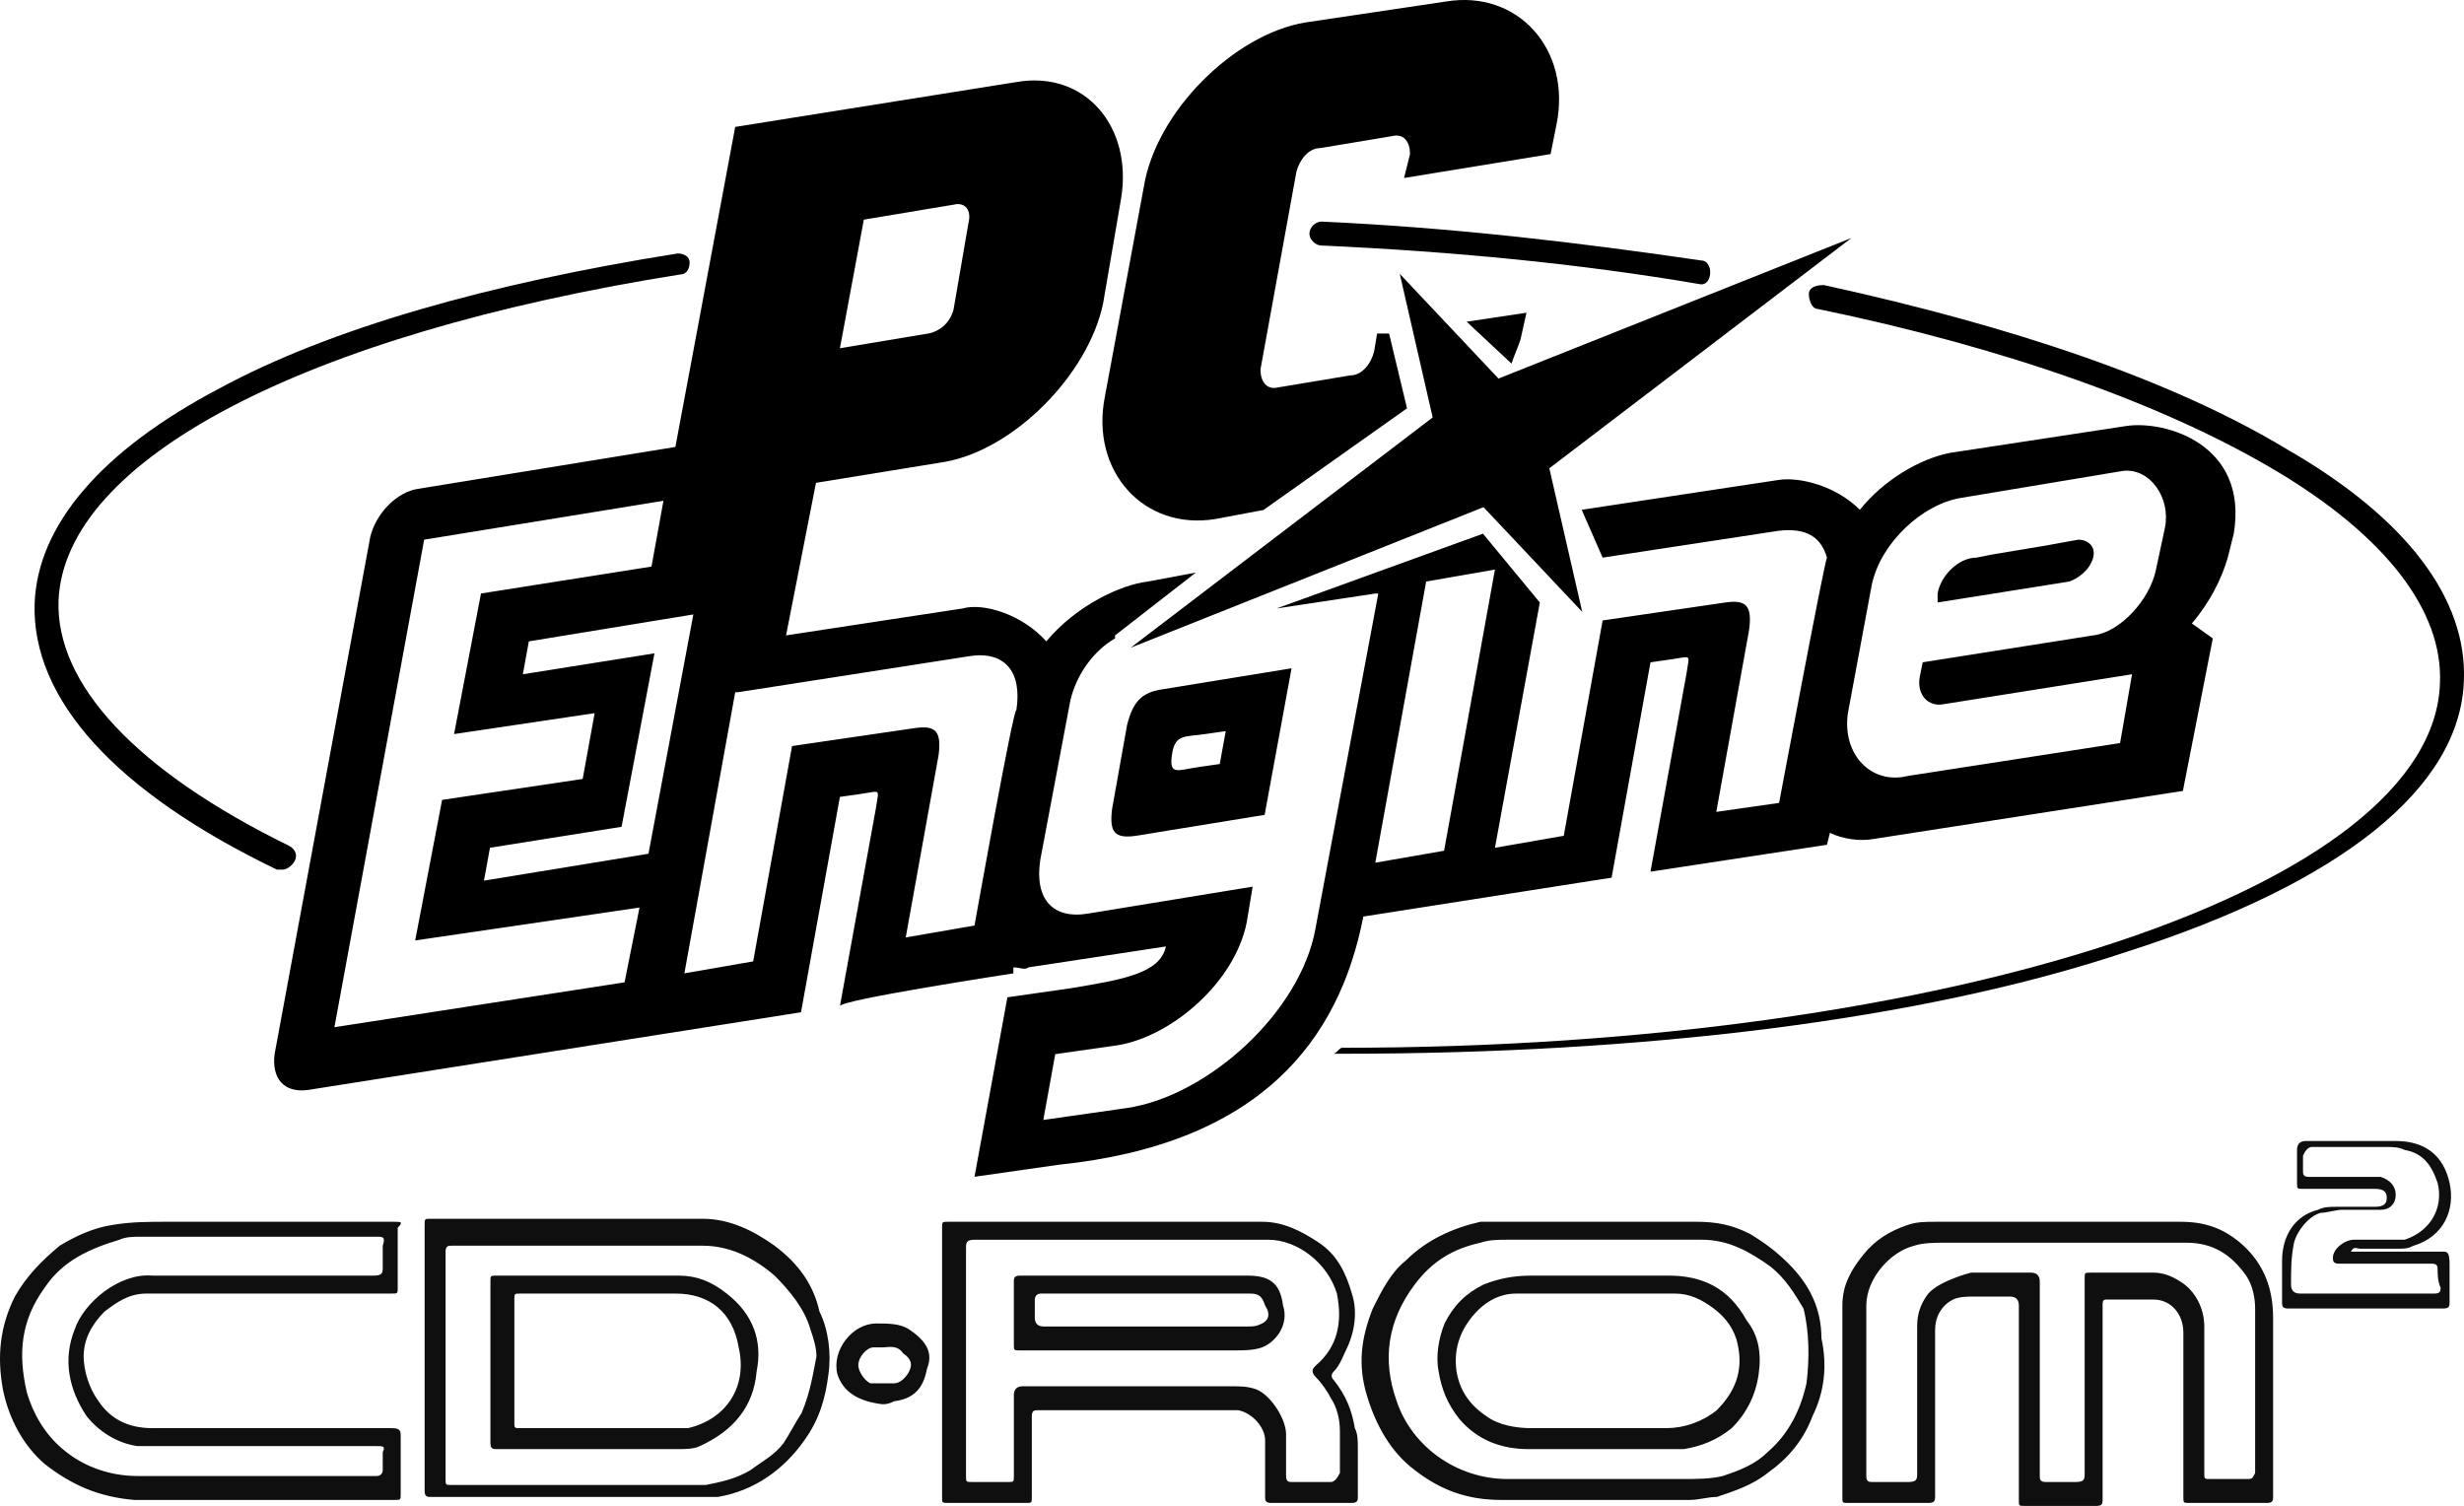
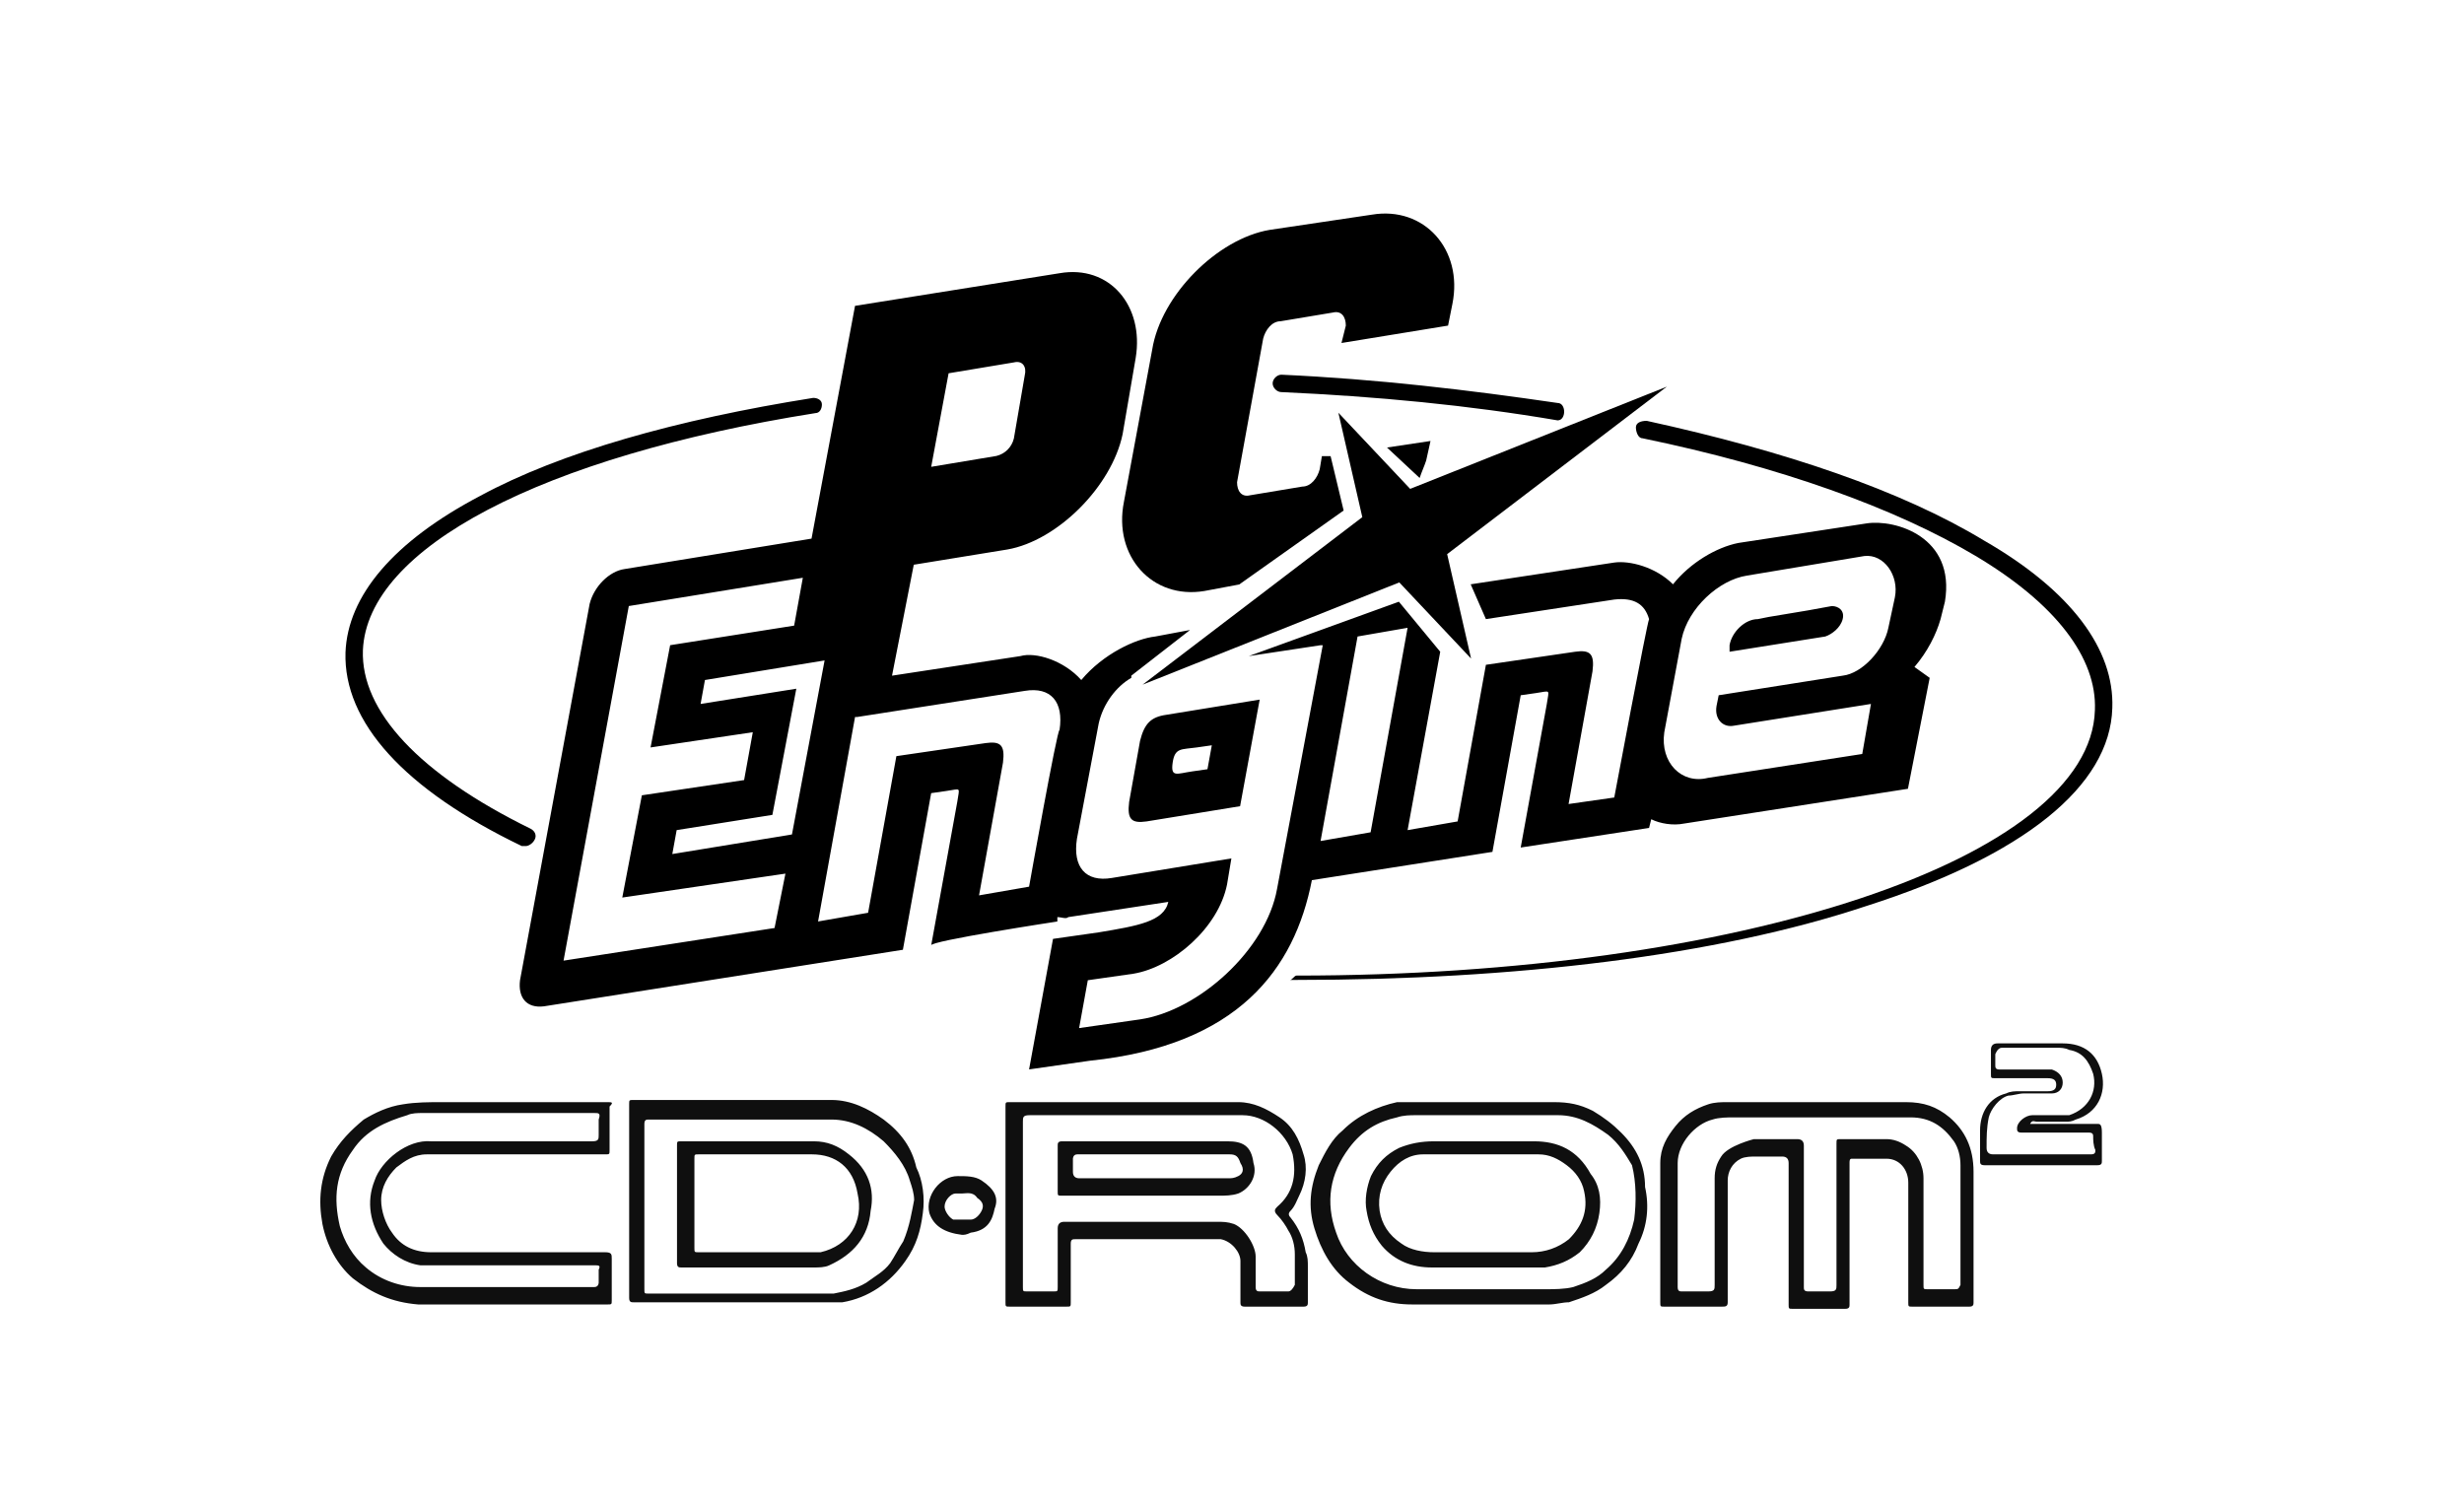
- <svg xmlns="http://www.w3.org/2000/svg" viewBox="-258.2 372 400 244.468">
-   <path fill="none" d="M-549.898 938.286h82.3v50h-82.3z" />
-   <path d="M-212.279 513.171h-.971c-26.22-12.625-39.816-27.677-39.33-43.215.486-12.625 10.682-24.763 30.105-34.96 17.966-9.711 43.7-16.995 74.29-21.85.971 0 1.942.486 1.942 1.457s-.486 1.942-1.457 1.942c-61.18 9.711-100.025 30.105-100.996 52.926-.486 13.596 12.625 27.677 37.388 39.816.971.486 1.457 1.457.971 2.428-.486.971-1.457 1.457-1.942 1.457m230.252-95.005s-.486 0 0 0c-19.908-3.399-40.301-5.341-61.666-6.312-.971 0-1.942-.971-1.942-1.942 0-.971.971-1.942 1.942-1.942 21.365.971 41.758 3.399 61.666 6.312.971 0 1.457.971 1.457 1.942 0 .971-.486 1.942-1.457 1.942m-58.275 124.895h-3.399 1.942c.486 0 .971-.971 1.457-.971 99.054 0 177.229-26.22 178.2-59.238.486-11.653-8.74-23.792-26.706-34.475-17.966-10.682-43.7-19.908-74.29-26.22-.971 0-1.457-1.457-1.457-2.428 0-.971.971-1.457 2.428-1.457 31.076 6.798 56.81 15.538 75.262 26.706 19.422 11.168 29.134 24.278 28.648 37.388-.486 17.48-19.908 33.018-54.868 44.186-33.504 11.168-78.66 16.509-127.216 16.509" />
-   <path d="M-6.685 448.021l49.041-37.388-57.296 22.821-16.023-16.995 5.341 23.307-49.041 37.388 57.296-22.821 16.023 16.995-5.341-23.307z" />
-   <path d="M-121.849 428.533l3.884-20.879 14.567-2.428c1.942-.486 2.913.971 2.428 2.913l-2.428 14.081c-.486 1.942-1.942 3.399-3.884 3.884l-14.567 2.428zm163.633 59.238l3.884-20.879c1.457-6.798 8.254-13.11 14.567-14.081l26.22-4.37c4.37-.486 7.769 4.37 6.798 9.226l-1.457 6.798c-.971 4.856-5.827 10.197-10.197 10.682l-27.677 4.37-.486 2.428c-.486 2.913 1.457 4.856 3.884 4.37l30.59-4.856-1.942 11.168-34.475 5.341c-5.827 1.457-10.682-3.399-9.711-10.197m-68.464-21.365l11.168-1.942-8.254 45.643-11.168 1.942 8.254-45.643c-.486 0 0 0 0 0zm-73.319 55.839l-11.168 1.942 5.341-29.619c.486-3.884-.486-4.856-3.884-4.37l-19.908 2.913-6.312 34.96-11.168 1.942 8.254-45.643h.486l37.388-5.827c5.827-.971 8.74 2.428 7.769 8.74-.486-.486-6.798 34.96-6.798 34.96zm-54.383-2.913l-2.428 12.139-47.099 7.283 14.567-79.146 38.845-6.312-1.942 10.682-27.677 4.37-4.37 22.821 22.821-3.399-1.942 10.682-22.821 3.399-4.37 22.821 36.417-5.341zm1.457-8.74l-26.706 4.37.971-5.341 21.365-3.399 5.341-28.162-21.365 3.399.971-5.341 26.706-4.37-7.283 38.845zm59.238 19.422v-.971c.971 0 1.942.486 2.428 0l22.336-3.399c-.971 4.37-6.798 5.341-15.538 6.798l-10.197 1.457-5.341 29.134 13.596-1.942c33.018-3.399 45.643-20.393 49.527-40.301l40.301-6.312 6.312-34.96 3.399-.486c3.399-.486 2.913-.971 2.428 2.428l-5.827 32.047 28.648-4.37.486-1.942c1.942.971 4.856 1.457 7.283.971l50.013-7.769 4.856-24.763-3.399-2.428c2.913-3.399 4.856-7.283 5.827-10.682l.971-3.884c2.428-14.567-11.168-18.451-17.48-17.48l-28.648 4.37c-4.856.971-10.682 4.37-14.567 9.226-3.884-3.884-9.711-5.341-13.11-4.856l-32.047 4.856 3.399 7.769 28.648-4.37c4.37-.486 6.798.971 7.769 4.37-.486.971-7.769 39.816-7.769 39.816l-10.197 1.457 5.341-29.619c.486-3.884-.486-4.856-3.884-4.37l-19.908 2.913-6.312 34.96-11.168 1.942 7.283-39.816-9.226-11.168-33.504 12.139 16.023-2.428h.486l-10.197 54.383c-2.428 13.596-17.48 27.191-30.59 29.134l-13.596 1.942 1.942-10.682 10.197-1.457c8.74-1.457 18.937-10.197 20.879-19.908l.971-5.827-26.706 4.37c-5.827.971-8.74-2.428-7.769-8.74l4.856-25.735c.971-4.37 3.884-8.255 7.283-10.197v-.486l13.11-10.197-7.769 1.457c-4.37.486-11.653 3.884-16.509 9.711-3.884-4.37-10.197-6.312-13.596-5.341l-28.648 4.37 4.856-24.763 20.879-3.399c11.168-1.942 23.307-14.081 25.735-25.735l2.913-16.995c1.942-11.653-5.827-20.879-16.995-18.937l-45.643 7.283-9.711 51.955-41.758 6.798c-3.399.486-6.798 3.884-7.769 7.769l-15.538 84.002c-.486 3.884 1.457 6.312 5.341 5.827l80.117-12.625 6.312-34.96 3.399-.486c3.399-.486 2.913-.971 2.428 2.428l-5.827 32.047c-.486-.971 28.162-5.341 28.162-5.341zm150.038-61.666v1.457l21.365-3.399c1.457-.486 3.399-1.942 3.884-3.884.486-1.942-.971-2.913-2.428-2.913l-5.341.971-8.74 1.457-2.428.486c-2.913 0-5.827 2.913-6.312 5.827m-131.586 21.365l-2.428 13.596c-.486 3.884.486 4.856 3.884 4.37l20.879-3.399 4.37-23.792-20.879 3.399c-3.399.486-4.856 1.942-5.827 5.827m7.283 4.856c.486-3.399 1.942-2.913 5.341-3.399l3.399-.486-.971 5.341-3.399.486c-3.399.486-4.856 1.457-4.37-1.942" />
-   <path d="M-29.787 438.284l-2.913-12.139h-1.942l-.486 2.913c-.486 1.942-1.942 3.884-3.884 3.884l-11.653 1.942c-1.942.486-2.913-.971-2.913-2.913l5.827-32.047c.486-1.942 1.942-3.884 3.884-3.884l11.653-1.942c1.942-.486 2.913.971 2.913 2.913l-.971 3.884 23.792-3.884.971-4.856c2.428-12.139-6.312-21.85-17.966-19.908l-22.821 3.399c-11.653 1.942-24.278 14.567-26.22 26.706l-6.312 33.989c-2.428 12.139 6.312 21.85 17.966 19.908l7.769-1.457 23.307-16.509zm16.961-7.263c.486-1.457.971-2.428 1.457-3.884l.971-4.37-9.711 1.457 7.283 6.798z" />
-   <path fill="#0f0f0f" d="M20.494 600.93c-2.428 1.942-5.341 2.913-8.254 2.913H-9.611c-2.428 0-5.341-.486-7.283-1.942-2.913-1.942-4.37-4.37-4.856-7.283-.486-3.399.486-6.312 2.428-8.74 1.942-2.428 4.37-3.884 7.283-3.884H13.696c2.428 0 4.37.971 6.312 2.428 1.942 1.457 3.399 3.399 3.884 5.827.971 4.37-.486 7.769-3.399 10.682m-7.769-21.85H-9.611c-2.913 0-5.341.486-7.769 1.457-2.913 1.457-4.856 3.399-6.312 6.312-.971 2.428-1.457 5.341-.971 7.769.486 2.913 1.457 5.341 3.399 7.769 2.913 3.399 6.798 4.856 11.168 4.856h25.249c2.913-.486 5.341-1.457 7.769-3.399 2.428-2.428 3.884-5.341 4.37-8.74.486-3.399 0-6.312-1.942-8.74-2.913-5.341-7.283-7.283-12.625-7.283m-159.263 24.763h-27.191c-.971 0-.971 0-.971-.971v-19.908c0-.971 0-.971.971-.971h25.249c5.341 0 9.226 2.913 10.197 8.74 1.457 6.312-1.942 11.653-8.255 13.11m6.312-21.85c-2.428-1.942-4.856-2.913-7.769-2.913h-29.619c-.971 0-.971 0-.971.971v26.22c0 .971.486.971.971.971h29.619c.971 0 2.428 0 3.399-.486 5.341-2.428 8.74-6.312 9.226-12.139.971-4.856-.486-9.226-4.856-12.625m86.915 4.856c-.971.486-1.457.486-2.428.486h-33.018c-.971 0-1.457-.486-1.457-1.457v-2.913s0-.971.971-.971h33.989c1.457 0 1.942.486 2.428 1.942.971 1.457.486 2.428-.486 2.913m-2.428-7.769h-36.902c-.971 0-.971.486-.971.971v10.197c0 .971 0 .971.971.971h34.96c1.457 0 2.913 0 4.37-.486 2.428-.971 4.37-3.884 3.399-6.798-.486-3.884-2.428-4.856-5.827-4.856m-54.868 15.538c-.486.971-1.457 1.942-2.428 1.942h-3.884c-.971-.486-1.942-1.942-1.942-2.913 0-1.457 1.457-2.913 2.428-2.913h1.457c.971 0 2.428-.486 3.399.971 1.457.971 1.457 1.942.971 2.913m0-6.798c-1.457-.971-3.399-.971-5.341-.971-3.884 0-7.283 4.37-6.312 8.254.971 2.913 3.399 4.37 7.283 4.856.486 0 .971 0 1.942-.486 3.884-.486 4.856-2.913 5.341-5.341.971-2.428 0-4.37-2.913-6.312m248.606-6.798c0 .486 0 .971-.971.971h-21.85c-.971 0-1.457-.486-1.457-1.457 0-2.428 0-4.37.486-6.798.486-1.942 2.428-4.37 4.37-4.856.971 0 2.428-.486 3.399-.486h6.312c1.457 0 2.428-.971 2.428-2.428 0-1.457-.971-2.428-2.428-2.913h-11.653c-.971 0-.971-.486-.971-.971v-2.428s.486-1.457 1.457-1.457h12.139c.971 0 1.942 0 2.913.486 2.913.486 4.37 2.428 5.341 5.341.971 3.884-.971 7.769-5.341 9.226h-8.254c-1.457 0-3.399 1.457-3.399 2.913 0 .486 0 .971.971.971h15.052c.971 0 .971.486.971.971s0 1.942.486 2.913m.486-5.827h-15.052c.486-.971.971-.486 1.457-.486h6.312c.971 0 1.457 0 2.428-.486 4.856-1.457 6.798-5.827 5.827-10.197-.971-4.37-3.884-6.798-8.74-6.798h-14.567c-.971 0-1.457.486-1.457 1.457v5.341c0 .971 0 .971.971.971h11.653c1.457 0 1.942.486 1.942 1.457 0 .971-.486 1.457-1.942 1.457h-6.312c-.971 0-1.942 0-2.913.486-3.884.971-5.827 4.37-5.827 8.255v6.798c0 .486 0 .971.971.971h25.249c.971 0 .971-.486.971-.971v-6.312c0-1.942-.486-1.942-.971-1.942M35.061 596.56c-.971 4.37-2.913 8.254-6.312 11.168-1.942 1.942-4.37 2.913-7.283 3.884-1.942.486-4.37.486-6.312.486h-28.648c-8.254 0-15.538-5.341-17.966-12.625-2.428-6.798-1.457-13.11 2.913-18.937 2.913-3.884 6.312-5.827 10.682-6.798 1.457-.486 2.913-.486 4.37-.486h31.561c4.37 0 7.769 1.942 11.168 4.37 2.428 1.942 3.884 4.37 5.341 6.798.971 3.884.971 8.255.486 12.139m-2.913-19.422c-1.942-1.942-3.884-3.399-6.312-4.856-2.913-1.457-5.341-1.942-8.74-1.942h-34.96c-4.37.971-8.74 2.913-12.139 6.312-2.428 1.942-3.884 4.856-5.341 7.769-1.942 4.856-2.428 9.226-.971 14.081 1.457 4.856 3.884 9.226 7.769 12.139 4.37 3.399 8.74 4.856 14.081 4.856h30.59c1.457 0 2.913-.486 4.37-.486 2.913-.971 5.827-1.942 8.254-3.884 3.399-2.428 5.827-5.341 7.283-9.226 1.942-3.884 2.428-8.254 1.457-12.625 0-4.856-1.942-8.74-5.341-12.139m-160.234 24.278c-.971 1.457-1.942 3.399-2.913 4.856-1.457 1.942-3.399 2.913-5.341 4.37-2.428 1.457-4.856 1.942-7.283 2.428h-41.272c-.971 0-.971 0-.971-.971v-36.902c0-.971.486-.971.971-.971h40.787c4.37 0 8.254 1.942 11.653 4.856 2.428 2.428 4.856 5.341 5.827 8.74.486 1.457.971 2.913.971 4.37-.486 2.428-.971 5.827-2.428 9.226m-4.37-27.191c-3.399-2.428-7.283-4.37-11.653-4.37h-44.186c-.971 0-.971 0-.971.971v43.215c0 .971.486.971.971.971h46.614c5.827-.971 10.682-4.37 14.081-9.226 2.428-3.399 3.399-6.798 3.884-10.682.486-3.399 0-7.283-1.457-10.197-.971-4.37-3.399-7.769-7.283-10.682m90.314 38.359h-6.312c-.486 0-.971 0-.971-.971v-6.798c0-2.428-2.428-6.312-4.856-7.283-1.457-.486-2.428-.486-3.884-.486h-33.989c-.971 0-1.457.486-1.457 1.457v13.11c0 .971 0 .971-.971.971h-5.827c-.971 0-.971 0-.971-.971v-36.902c0-.971 0-1.457 1.457-1.457h47.585c4.856 0 9.711 3.884 11.168 8.74.971 4.856 0 8.74-3.399 11.653-.486.486-.971.971 0 1.942.971.971 1.942 2.428 2.428 3.399.971 1.457 1.457 3.399 1.457 5.341v6.798c-.486.971-.971 1.457-1.457 1.457m3.884-8.74c-.486-2.913-1.457-5.341-3.399-7.769-.486-.486-.486-.971 0-1.457.971-.971 1.457-2.428 1.942-3.399 1.457-2.913 1.942-6.312.971-9.226-.971-3.399-2.428-6.312-5.341-8.255-2.913-1.942-5.827-3.399-9.226-3.399h-50.984c-.971 0-.971 0-.971.971v43.7c0 .971 0 .971.971.971h12.625c.971 0 .971 0 .971-.971v-13.11c0-.971.486-.971.971-.971h32.532c2.428.486 4.37 2.913 4.37 4.856v9.226c0 .486 0 .971.971.971h13.11c.971 0 .971-.486.971-.971v-7.769c0-1.457 0-2.428-.486-3.399m-157.807-26.22c0 .971 0 1.457-1.457 1.457h-35.931c-5.341-.486-11.168 4.37-12.625 8.74-1.942 4.856-.971 9.711 1.942 14.081 1.942 2.428 4.856 4.37 8.255 4.856h38.845c.971 0 1.457 0 .971.971v2.913s0 .971-.971.971h-38.845c-4.37 0-8.74-1.457-12.139-4.37-2.913-2.428-4.856-5.827-5.827-9.226-1.457-6.312-.971-11.653 2.913-16.995 2.913-4.37 7.283-6.312 12.139-7.769.971-.486 2.428-.486 3.399-.486h38.359c.971 0 1.457 0 .971 1.457v3.399m1.942-7.283h-36.902c-2.913 0-5.827 0-8.74.486-3.399.486-6.312 1.942-8.74 3.399-2.913 2.428-5.341 4.856-7.283 8.255-2.428 4.856-2.913 9.711-1.942 15.052.971 4.856 3.399 9.226 6.798 12.139 4.37 3.399 8.74 5.341 14.567 5.827h42.244c.971 0 .971 0 .971-.971v-9.226c0-.971 0-1.457-1.457-1.457h-38.845c-3.884 0-6.798-1.457-8.74-4.37-1.457-1.942-2.428-4.856-2.428-7.283 0-2.913 1.457-5.341 3.399-7.283 1.942-1.457 3.884-2.913 6.798-2.913h39.816c.971 0 .971 0 .971-.971v-9.711c.971-.971.486-.971-.486-.971m300.561 41.758h-5.827c-.971 0-.971 0-.971-.971v-23.792c0-2.913-1.457-5.827-3.884-7.283-1.457-.971-2.913-1.457-4.37-1.457h-10.197c-.971 0-.971 0-.971.971v31.561c0 .971 0 1.457-1.457 1.457h-4.856c-.971 0-.971-.486-.971-.971v-31.561c0-.971-.486-1.457-1.457-1.457h-9.711s-5.827 1.457-7.283 3.884c-.971 1.457-1.457 2.913-1.457 4.856v23.792c0 .971 0 1.457-1.457 1.457h-5.827c-.486 0-.971 0-.971-.971v-27.677c0-4.37 3.884-8.74 7.769-9.711 1.457-.486 3.399-.486 4.856-.486h39.33c4.37 0 7.283 1.942 9.711 5.341.971 1.457 1.457 3.399 1.457 5.341v26.706c-.486.971-.486.971-1.457.971m-.971-38.359c-2.913-2.428-5.827-3.399-9.711-3.399h-39.816c-1.457 0-2.913 0-4.37.486-2.913.971-5.341 2.428-7.283 4.856-1.942 2.428-3.399 4.856-3.399 8.254v31.076c0 .971 0 .971.971.971h12.625c.971 0 1.457 0 1.457-.971v-27.191c0-1.942.971-3.884 2.913-4.856.971-.486 2.428-.486 3.399-.486h5.827c.971 0 1.457.486 1.457 1.457v31.561c0 .971 0 .971.971.971h11.653c.971 0 .971-.486.971-.971v-31.561c0-.486 0-.971.486-.971h7.769c2.913 0 4.856 2.428 4.856 5.341v26.706c0 .971 0 .971.971.971h12.625c.971 0 .971-.486.971-.971v-29.134c0-5.341-1.942-9.226-5.341-12.139" />
+ <svg xmlns="http://www.w3.org/2000/svg" viewBox="-258.2 372 400 244.468" version="1.1" id="svg14">
+   <defs id="defs18" />
+   <path fill="none" d="M-549.898 938.286h82.3v50h-82.3z" id="path2" />
+   <g id="g27" transform="matrix(0.7272994,0,0,0.7272994,-18.4113,136.1113)">
+     <path id="path4" d="m -212.279,513.171 h -0.971 c -26.22,-12.625 -39.816,-27.677 -39.33,-43.215 0.486,-12.625 10.682,-24.763 30.105,-34.96 17.966,-9.711 43.7,-16.995 74.29,-21.85 0.971,0 1.942,0.486 1.942,1.457 0,0.971 -0.486,1.942 -1.457,1.942 -61.18,9.711 -100.025,30.105 -100.996,52.926 -0.486,13.596 12.625,27.677 37.388,39.816 0.971,0.486 1.457,1.457 0.971,2.428 -0.486,0.971 -1.457,1.457 -1.942,1.457 M 17.973,418.165 c 0,0 -0.486,0 0,0 -19.908,-3.399 -40.301,-5.341 -61.666,-6.312 -0.971,0 -1.942,-0.971 -1.942,-1.942 0,-0.971 0.971,-1.942 1.942,-1.942 21.365,0.971 41.758,3.399 61.666,6.312 0.971,0 1.457,0.971 1.457,1.942 0,0.971 -0.486,1.942 -1.457,1.942 m -58.275,124.895 h -3.399 1.942 c 0.486,0 0.971,-0.971 1.457,-0.971 99.054,0 177.229,-26.22 178.2,-59.238 0.486,-11.653 -8.74,-23.792 -26.706,-34.475 -17.966,-10.682 -43.7,-19.908 -74.29,-26.22 -0.971,0 -1.457,-1.457 -1.457,-2.428 0,-0.971 0.971,-1.457 2.428,-1.457 31.076,6.798 56.81,15.538 75.262,26.706 19.422,11.168 29.134,24.278 28.648,37.388 -0.486,17.48 -19.908,33.018 -54.868,44.186 -33.504,11.168 -78.66,16.509 -127.216,16.509" />
+     <path id="path6" d="m -6.685,448.021 49.041,-37.388 -57.296,22.821 -16.023,-16.995 5.341,23.307 -49.041,37.388 57.296,-22.821 16.023,16.995 z" />
+     <path id="path8" d="m -121.849,428.533 3.884,-20.879 14.567,-2.428 c 1.942,-0.486 2.913,0.971 2.428,2.913 l -2.428,14.081 c -0.486,1.942 -1.942,3.399 -3.884,3.884 z m 163.633,59.238 3.884,-20.879 c 1.457,-6.798 8.254,-13.11 14.567,-14.081 l 26.22,-4.37 c 4.37,-0.486 7.769,4.37 6.798,9.226 l -1.457,6.798 c -0.971,4.856 -5.827,10.197 -10.197,10.682 l -27.677,4.37 -0.486,2.428 c -0.486,2.913 1.457,4.856 3.884,4.37 l 30.59,-4.856 -1.942,11.168 -34.475,5.341 c -5.827,1.457 -10.682,-3.399 -9.711,-10.197 m -68.464,-21.365 11.168,-1.942 -8.254,45.643 -11.168,1.942 8.254,-45.643 c -0.486,0 0,0 0,0 z m -73.319,55.839 -11.168,1.942 5.341,-29.619 c 0.486,-3.884 -0.486,-4.856 -3.884,-4.37 l -19.908,2.913 -6.312,34.96 -11.168,1.942 8.254,-45.643 h 0.486 l 37.388,-5.827 c 5.827,-0.971 8.74,2.428 7.769,8.74 -0.486,-0.486 -6.798,34.96 -6.798,34.96 z m -54.383,-2.913 -2.428,12.139 -47.099,7.283 14.567,-79.146 38.845,-6.312 -1.942,10.682 -27.677,4.37 -4.37,22.821 22.821,-3.399 -1.942,10.682 -22.821,3.399 -4.37,22.821 z m 1.457,-8.74 -26.706,4.37 0.971,-5.341 21.365,-3.399 5.341,-28.162 -21.365,3.399 0.971,-5.341 26.706,-4.37 z m 59.238,19.422 v -0.971 c 0.971,0 1.942,0.486 2.428,0 l 22.336,-3.399 c -0.971,4.37 -6.798,5.341 -15.538,6.798 l -10.197,1.457 -5.341,29.134 13.596,-1.942 c 33.018,-3.399 45.643,-20.393 49.527,-40.301 l 40.301,-6.312 6.312,-34.96 3.399,-0.486 c 3.399,-0.486 2.913,-0.971 2.428,2.428 l -5.827,32.047 28.648,-4.37 0.486,-1.942 c 1.942,0.971 4.856,1.457 7.283,0.971 l 50.013,-7.769 4.856,-24.763 -3.399,-2.428 c 2.913,-3.399 4.856,-7.283 5.827,-10.682 l 0.971,-3.884 c 2.428,-14.567 -11.168,-18.451 -17.48,-17.48 l -28.648,4.37 c -4.856,0.971 -10.682,4.37 -14.567,9.226 -3.884,-3.884 -9.711,-5.341 -13.11,-4.856 l -32.047,4.856 3.399,7.769 28.648,-4.37 c 4.37,-0.486 6.798,0.971 7.769,4.37 -0.486,0.971 -7.769,39.816 -7.769,39.816 l -10.197,1.457 5.341,-29.619 c 0.486,-3.884 -0.486,-4.856 -3.884,-4.37 l -19.908,2.913 -6.312,34.96 -11.168,1.942 7.283,-39.816 -9.226,-11.168 -33.504,12.139 16.023,-2.428 h 0.486 l -10.197,54.383 c -2.428,13.596 -17.48,27.191 -30.59,29.134 l -13.596,1.942 1.942,-10.682 10.197,-1.457 c 8.74,-1.457 18.937,-10.197 20.879,-19.908 l 0.971,-5.827 -26.706,4.37 c -5.827,0.971 -8.74,-2.428 -7.769,-8.74 l 4.856,-25.735 c 0.971,-4.37 3.884,-8.255 7.283,-10.197 v -0.486 l 13.11,-10.197 -7.769,1.457 c -4.37,0.486 -11.653,3.884 -16.509,9.711 -3.884,-4.37 -10.197,-6.312 -13.596,-5.341 l -28.648,4.37 4.856,-24.763 20.879,-3.399 c 11.168,-1.942 23.307,-14.081 25.735,-25.735 l 2.913,-16.995 c 1.942,-11.653 -5.827,-20.879 -16.995,-18.937 l -45.643,7.283 -9.711,51.955 -41.758,6.798 c -3.399,0.486 -6.798,3.884 -7.769,7.769 l -15.538,84.002 c -0.486,3.884 1.457,6.312 5.341,5.827 l 80.117,-12.625 6.312,-34.96 3.399,-0.486 c 3.399,-0.486 2.913,-0.971 2.428,2.428 l -5.827,32.047 c -0.486,-0.971 28.162,-5.341 28.162,-5.341 z M 56.351,468.349 v 1.457 l 21.365,-3.399 c 1.457,-0.486 3.399,-1.942 3.884,-3.884 0.486,-1.942 -0.971,-2.913 -2.428,-2.913 l -5.341,0.971 -8.74,1.457 -2.428,0.486 c -2.913,0 -5.827,2.913 -6.312,5.827 m -131.586,21.365 -2.428,13.596 c -0.486,3.884 0.486,4.856 3.884,4.37 l 20.879,-3.399 4.37,-23.792 -20.879,3.399 c -3.399,0.486 -4.856,1.942 -5.827,5.827 m 7.283,4.856 c 0.486,-3.399 1.942,-2.913 5.341,-3.399 l 3.399,-0.486 -0.971,5.341 -3.399,0.486 c -3.399,0.486 -4.856,1.457 -4.37,-1.942" />
+     <path id="path10" d="m -29.787,438.284 -2.913,-12.139 h -1.942 l -0.486,2.913 c -0.486,1.942 -1.942,3.884 -3.884,3.884 l -11.653,1.942 c -1.942,0.486 -2.913,-0.971 -2.913,-2.913 l 5.827,-32.047 c 0.486,-1.942 1.942,-3.884 3.884,-3.884 l 11.653,-1.942 c 1.942,-0.486 2.913,0.971 2.913,2.913 l -0.971,3.884 23.792,-3.884 0.971,-4.856 c 2.428,-12.139 -6.312,-21.85 -17.966,-19.908 l -22.821,3.399 c -11.653,1.942 -24.278,14.567 -26.22,26.706 l -6.312,33.989 c -2.428,12.139 6.312,21.85 17.966,19.908 l 7.769,-1.457 z m 16.961,-7.263 c 0.486,-1.457 0.971,-2.428 1.457,-3.884 l 0.971,-4.37 -9.711,1.457 z" />
+     <path id="path12" d="m 20.494,600.93 c -2.428,1.942 -5.341,2.913 -8.254,2.913 H -9.611 c -2.428,0 -5.341,-0.486 -7.283,-1.942 -2.913,-1.942 -4.37,-4.37 -4.856,-7.283 -0.486,-3.399 0.486,-6.312 2.428,-8.74 1.942,-2.428 4.37,-3.884 7.283,-3.884 H 13.696 c 2.428,0 4.37,0.971 6.312,2.428 1.942,1.457 3.399,3.399 3.884,5.827 0.971,4.37 -0.486,7.769 -3.399,10.682 M 12.725,579.08 H -9.611 c -2.913,0 -5.341,0.486 -7.769,1.457 -2.913,1.457 -4.856,3.399 -6.312,6.312 -0.971,2.428 -1.457,5.341 -0.971,7.769 0.486,2.913 1.457,5.341 3.399,7.769 2.913,3.399 6.798,4.856 11.168,4.856 h 25.249 c 2.913,-0.486 5.341,-1.457 7.769,-3.399 2.428,-2.428 3.884,-5.341 4.37,-8.74 0.486,-3.399 0,-6.312 -1.942,-8.74 -2.913,-5.341 -7.283,-7.283 -12.625,-7.283 m -159.263,24.763 h -27.191 c -0.971,0 -0.971,0 -0.971,-0.971 v -19.908 c 0,-0.971 0,-0.971 0.971,-0.971 h 25.249 c 5.341,0 9.226,2.913 10.197,8.74 1.457,6.312 -1.942,11.653 -8.255,13.11 m 6.312,-21.85 c -2.428,-1.942 -4.856,-2.913 -7.769,-2.913 h -29.619 c -0.971,0 -0.971,0 -0.971,0.971 v 26.22 c 0,0.971 0.486,0.971 0.971,0.971 h 29.619 c 0.971,0 2.428,0 3.399,-0.486 5.341,-2.428 8.74,-6.312 9.226,-12.139 0.971,-4.856 -0.486,-9.226 -4.856,-12.625 m 86.915,4.856 c -0.971,0.486 -1.457,0.486 -2.428,0.486 h -33.018 c -0.971,0 -1.457,-0.486 -1.457,-1.457 v -2.913 c 0,0 0,-0.971 0.971,-0.971 h 33.989 c 1.457,0 1.942,0.486 2.428,1.942 0.971,1.457 0.486,2.428 -0.486,2.913 m -2.428,-7.769 h -36.902 c -0.971,0 -0.971,0.486 -0.971,0.971 v 10.197 c 0,0.971 0,0.971 0.971,0.971 h 34.96 c 1.457,0 2.913,0 4.37,-0.486 2.428,-0.971 4.37,-3.884 3.399,-6.798 -0.486,-3.884 -2.428,-4.856 -5.827,-4.856 m -54.868,15.538 c -0.486,0.971 -1.457,1.942 -2.428,1.942 h -3.884 c -0.971,-0.486 -1.942,-1.942 -1.942,-2.913 0,-1.457 1.457,-2.913 2.428,-2.913 h 1.457 c 0.971,0 2.428,-0.486 3.399,0.971 1.457,0.971 1.457,1.942 0.971,2.913 m 0,-6.798 c -1.457,-0.971 -3.399,-0.971 -5.341,-0.971 -3.884,0 -7.283,4.37 -6.312,8.254 0.971,2.913 3.399,4.37 7.283,4.856 0.486,0 0.971,0 1.942,-0.486 3.884,-0.486 4.856,-2.913 5.341,-5.341 0.971,-2.428 0,-4.37 -2.913,-6.312 m 248.606,-6.798 c 0,0.486 0,0.971 -0.971,0.971 h -21.85 c -0.971,0 -1.457,-0.486 -1.457,-1.457 0,-2.428 0,-4.37 0.486,-6.798 0.486,-1.942 2.428,-4.37 4.37,-4.856 0.971,0 2.428,-0.486 3.399,-0.486 h 6.312 c 1.457,0 2.428,-0.971 2.428,-2.428 0,-1.457 -0.971,-2.428 -2.428,-2.913 h -11.653 c -0.971,0 -0.971,-0.486 -0.971,-0.971 v -2.428 c 0,0 0.486,-1.457 1.457,-1.457 h 12.139 c 0.971,0 1.942,0 2.913,0.486 2.913,0.486 4.37,2.428 5.341,5.341 0.971,3.884 -0.971,7.769 -5.341,9.226 h -8.254 c -1.457,0 -3.399,1.457 -3.399,2.913 0,0.486 0,0.971 0.971,0.971 h 15.052 c 0.971,0 0.971,0.486 0.971,0.971 0,0.486 0,1.942 0.486,2.913 m 0.486,-5.827 h -15.052 c 0.486,-0.971 0.971,-0.486 1.457,-0.486 h 6.312 c 0.971,0 1.457,0 2.428,-0.486 4.856,-1.457 6.798,-5.827 5.827,-10.197 -0.971,-4.37 -3.884,-6.798 -8.74,-6.798 h -14.567 c -0.971,0 -1.457,0.486 -1.457,1.457 v 5.341 c 0,0.971 0,0.971 0.971,0.971 h 11.653 c 1.457,0 1.942,0.486 1.942,1.457 0,0.971 -0.486,1.457 -1.942,1.457 h -6.312 c -0.971,0 -1.942,0 -2.913,0.486 -3.884,0.971 -5.827,4.37 -5.827,8.255 v 6.798 c 0,0.486 0,0.971 0.971,0.971 h 25.249 c 0.971,0 0.971,-0.486 0.971,-0.971 v -6.312 c 0,-1.942 -0.486,-1.942 -0.971,-1.942 M 35.061,596.56 c -0.971,4.37 -2.913,8.254 -6.312,11.168 -1.942,1.942 -4.37,2.913 -7.283,3.884 -1.942,0.486 -4.37,0.486 -6.312,0.486 h -28.648 c -8.254,0 -15.538,-5.341 -17.966,-12.625 -2.428,-6.798 -1.457,-13.11 2.913,-18.937 2.913,-3.884 6.312,-5.827 10.682,-6.798 1.457,-0.486 2.913,-0.486 4.37,-0.486 h 31.561 c 4.37,0 7.769,1.942 11.168,4.37 2.428,1.942 3.884,4.37 5.341,6.798 0.971,3.884 0.971,8.255 0.486,12.139 M 32.147,577.138 c -1.942,-1.942 -3.884,-3.399 -6.312,-4.856 -2.913,-1.457 -5.341,-1.942 -8.74,-1.942 h -34.96 c -4.37,0.971 -8.74,2.913 -12.139,6.312 -2.428,1.942 -3.884,4.856 -5.341,7.769 -1.942,4.856 -2.428,9.226 -0.971,14.081 1.457,4.856 3.884,9.226 7.769,12.139 4.37,3.399 8.74,4.856 14.081,4.856 h 30.59 c 1.457,0 2.913,-0.486 4.37,-0.486 2.913,-0.971 5.827,-1.942 8.254,-3.884 3.399,-2.428 5.827,-5.341 7.283,-9.226 1.942,-3.884 2.428,-8.254 1.457,-12.625 0,-4.856 -1.942,-8.74 -5.341,-12.139 m -160.234,24.278 c -0.971,1.457 -1.942,3.399 -2.913,4.856 -1.457,1.942 -3.399,2.913 -5.341,4.37 -2.428,1.457 -4.856,1.942 -7.283,2.428 h -41.272 c -0.971,0 -0.971,0 -0.971,-0.971 v -36.902 c 0,-0.971 0.486,-0.971 0.971,-0.971 h 40.787 c 4.37,0 8.254,1.942 11.653,4.856 2.428,2.428 4.856,5.341 5.827,8.74 0.486,1.457 0.971,2.913 0.971,4.37 -0.486,2.428 -0.971,5.827 -2.428,9.226 m -4.37,-27.191 c -3.399,-2.428 -7.283,-4.37 -11.653,-4.37 h -44.186 c -0.971,0 -0.971,0 -0.971,0.971 v 43.215 c 0,0.971 0.486,0.971 0.971,0.971 h 46.614 c 5.827,-0.971 10.682,-4.37 14.081,-9.226 2.428,-3.399 3.399,-6.798 3.884,-10.682 0.486,-3.399 0,-7.283 -1.457,-10.197 -0.971,-4.37 -3.399,-7.769 -7.283,-10.682 m 90.314,38.359 h -6.312 c -0.486,0 -0.971,0 -0.971,-0.971 v -6.798 c 0,-2.428 -2.428,-6.312 -4.856,-7.283 -1.457,-0.486 -2.428,-0.486 -3.884,-0.486 h -33.989 c -0.971,0 -1.457,0.486 -1.457,1.457 v 13.11 c 0,0.971 0,0.971 -0.971,0.971 h -5.827 c -0.971,0 -0.971,0 -0.971,-0.971 v -36.902 c 0,-0.971 0,-1.457 1.457,-1.457 h 47.585 c 4.856,0 9.711,3.884 11.168,8.74 0.971,4.856 0,8.74 -3.399,11.653 -0.486,0.486 -0.971,0.971 0,1.942 0.971,0.971 1.942,2.428 2.428,3.399 0.971,1.457 1.457,3.399 1.457,5.341 v 6.798 c -0.486,0.971 -0.971,1.457 -1.457,1.457 m 3.884,-8.74 c -0.486,-2.913 -1.457,-5.341 -3.399,-7.769 -0.486,-0.486 -0.486,-0.971 0,-1.457 0.971,-0.971 1.457,-2.428 1.942,-3.399 1.457,-2.913 1.942,-6.312 0.971,-9.226 -0.971,-3.399 -2.428,-6.312 -5.341,-8.255 -2.913,-1.942 -5.827,-3.399 -9.226,-3.399 h -50.984 c -0.971,0 -0.971,0 -0.971,0.971 v 43.7 c 0,0.971 0,0.971 0.971,0.971 h 12.625 c 0.971,0 0.971,0 0.971,-0.971 v -13.11 c 0,-0.971 0.486,-0.971 0.971,-0.971 h 32.532 c 2.428,0.486 4.37,2.913 4.37,4.856 v 9.226 c 0,0.486 0,0.971 0.971,0.971 h 13.11 c 0.971,0 0.971,-0.486 0.971,-0.971 v -7.769 c 0,-1.457 0,-2.428 -0.486,-3.399 M -196.065,577.624 c 0,0.971 0,1.457 -1.457,1.457 h -35.931 c -5.341,-0.486 -11.168,4.37 -12.625,8.74 -1.942,4.856 -0.971,9.711 1.942,14.081 1.942,2.428 4.856,4.37 8.255,4.856 h 38.845 c 0.971,0 1.457,0 0.971,0.971 v 2.913 c 0,0 0,0.971 -0.971,0.971 h -38.845 c -4.37,0 -8.74,-1.457 -12.139,-4.37 -2.913,-2.428 -4.856,-5.827 -5.827,-9.226 -1.457,-6.312 -0.971,-11.653 2.913,-16.995 2.913,-4.37 7.283,-6.312 12.139,-7.769 0.971,-0.486 2.428,-0.486 3.399,-0.486 h 38.359 c 0.971,0 1.457,0 0.971,1.457 v 3.399 m 1.942,-7.283 h -36.902 c -2.913,0 -5.827,0 -8.74,0.486 -3.399,0.486 -6.312,1.942 -8.74,3.399 -2.913,2.428 -5.341,4.856 -7.283,8.255 -2.428,4.856 -2.913,9.711 -1.942,15.052 0.971,4.856 3.399,9.226 6.798,12.139 4.37,3.399 8.74,5.341 14.567,5.827 h 42.244 c 0.971,0 0.971,0 0.971,-0.971 v -9.226 c 0,-0.971 0,-1.457 -1.457,-1.457 h -38.845 c -3.884,0 -6.798,-1.457 -8.74,-4.37 -1.457,-1.942 -2.428,-4.856 -2.428,-7.283 0,-2.913 1.457,-5.341 3.399,-7.283 1.942,-1.457 3.884,-2.913 6.798,-2.913 h 39.816 c 0.971,0 0.971,0 0.971,-0.971 v -9.711 c 0.971,-0.971 0.486,-0.971 -0.486,-0.971 m 300.561,41.758 h -5.827 c -0.971,0 -0.971,0 -0.971,-0.971 v -23.792 c 0,-2.913 -1.457,-5.827 -3.884,-7.283 -1.457,-0.971 -2.913,-1.457 -4.37,-1.457 h -10.197 c -0.971,0 -0.971,0 -0.971,0.971 v 31.561 c 0,0.971 0,1.457 -1.457,1.457 h -4.856 c -0.971,0 -0.971,-0.486 -0.971,-0.971 v -31.561 c 0,-0.971 -0.486,-1.457 -1.457,-1.457 h -9.711 c 0,0 -5.827,1.457 -7.283,3.884 -0.971,1.457 -1.457,2.913 -1.457,4.856 v 23.792 c 0,0.971 0,1.457 -1.457,1.457 h -5.827 c -0.486,0 -0.971,0 -0.971,-0.971 v -27.677 c 0,-4.37 3.884,-8.74 7.769,-9.711 1.457,-0.486 3.399,-0.486 4.856,-0.486 h 39.33 c 4.37,0 7.283,1.942 9.711,5.341 0.971,1.457 1.457,3.399 1.457,5.341 v 26.706 c -0.486,0.971 -0.486,0.971 -1.457,0.971 m -0.971,-38.359 c -2.913,-2.428 -5.827,-3.399 -9.711,-3.399 h -39.816 c -1.457,0 -2.913,0 -4.37,0.486 -2.913,0.971 -5.341,2.428 -7.283,4.856 -1.942,2.428 -3.399,4.856 -3.399,8.254 v 31.076 c 0,0.971 0,0.971 0.971,0.971 h 12.625 c 0.971,0 1.457,0 1.457,-0.971 v -27.191 c 0,-1.942 0.971,-3.884 2.913,-4.856 0.971,-0.486 2.428,-0.486 3.399,-0.486 h 5.827 c 0.971,0 1.457,0.486 1.457,1.457 v 31.561 c 0,0.971 0,0.971 0.971,0.971 h 11.653 c 0.971,0 0.971,-0.486 0.971,-0.971 v -31.561 c 0,-0.486 0,-0.971 0.486,-0.971 h 7.769 c 2.913,0 4.856,2.428 4.856,5.341 v 26.706 c 0,0.971 0,0.971 0.971,0.971 h 12.625 c 0.971,0 0.971,-0.486 0.971,-0.971 v -29.134 c 0,-5.341 -1.942,-9.226 -5.341,-12.139" style="fill:#0f0f0f" />
+   </g>
</svg>
